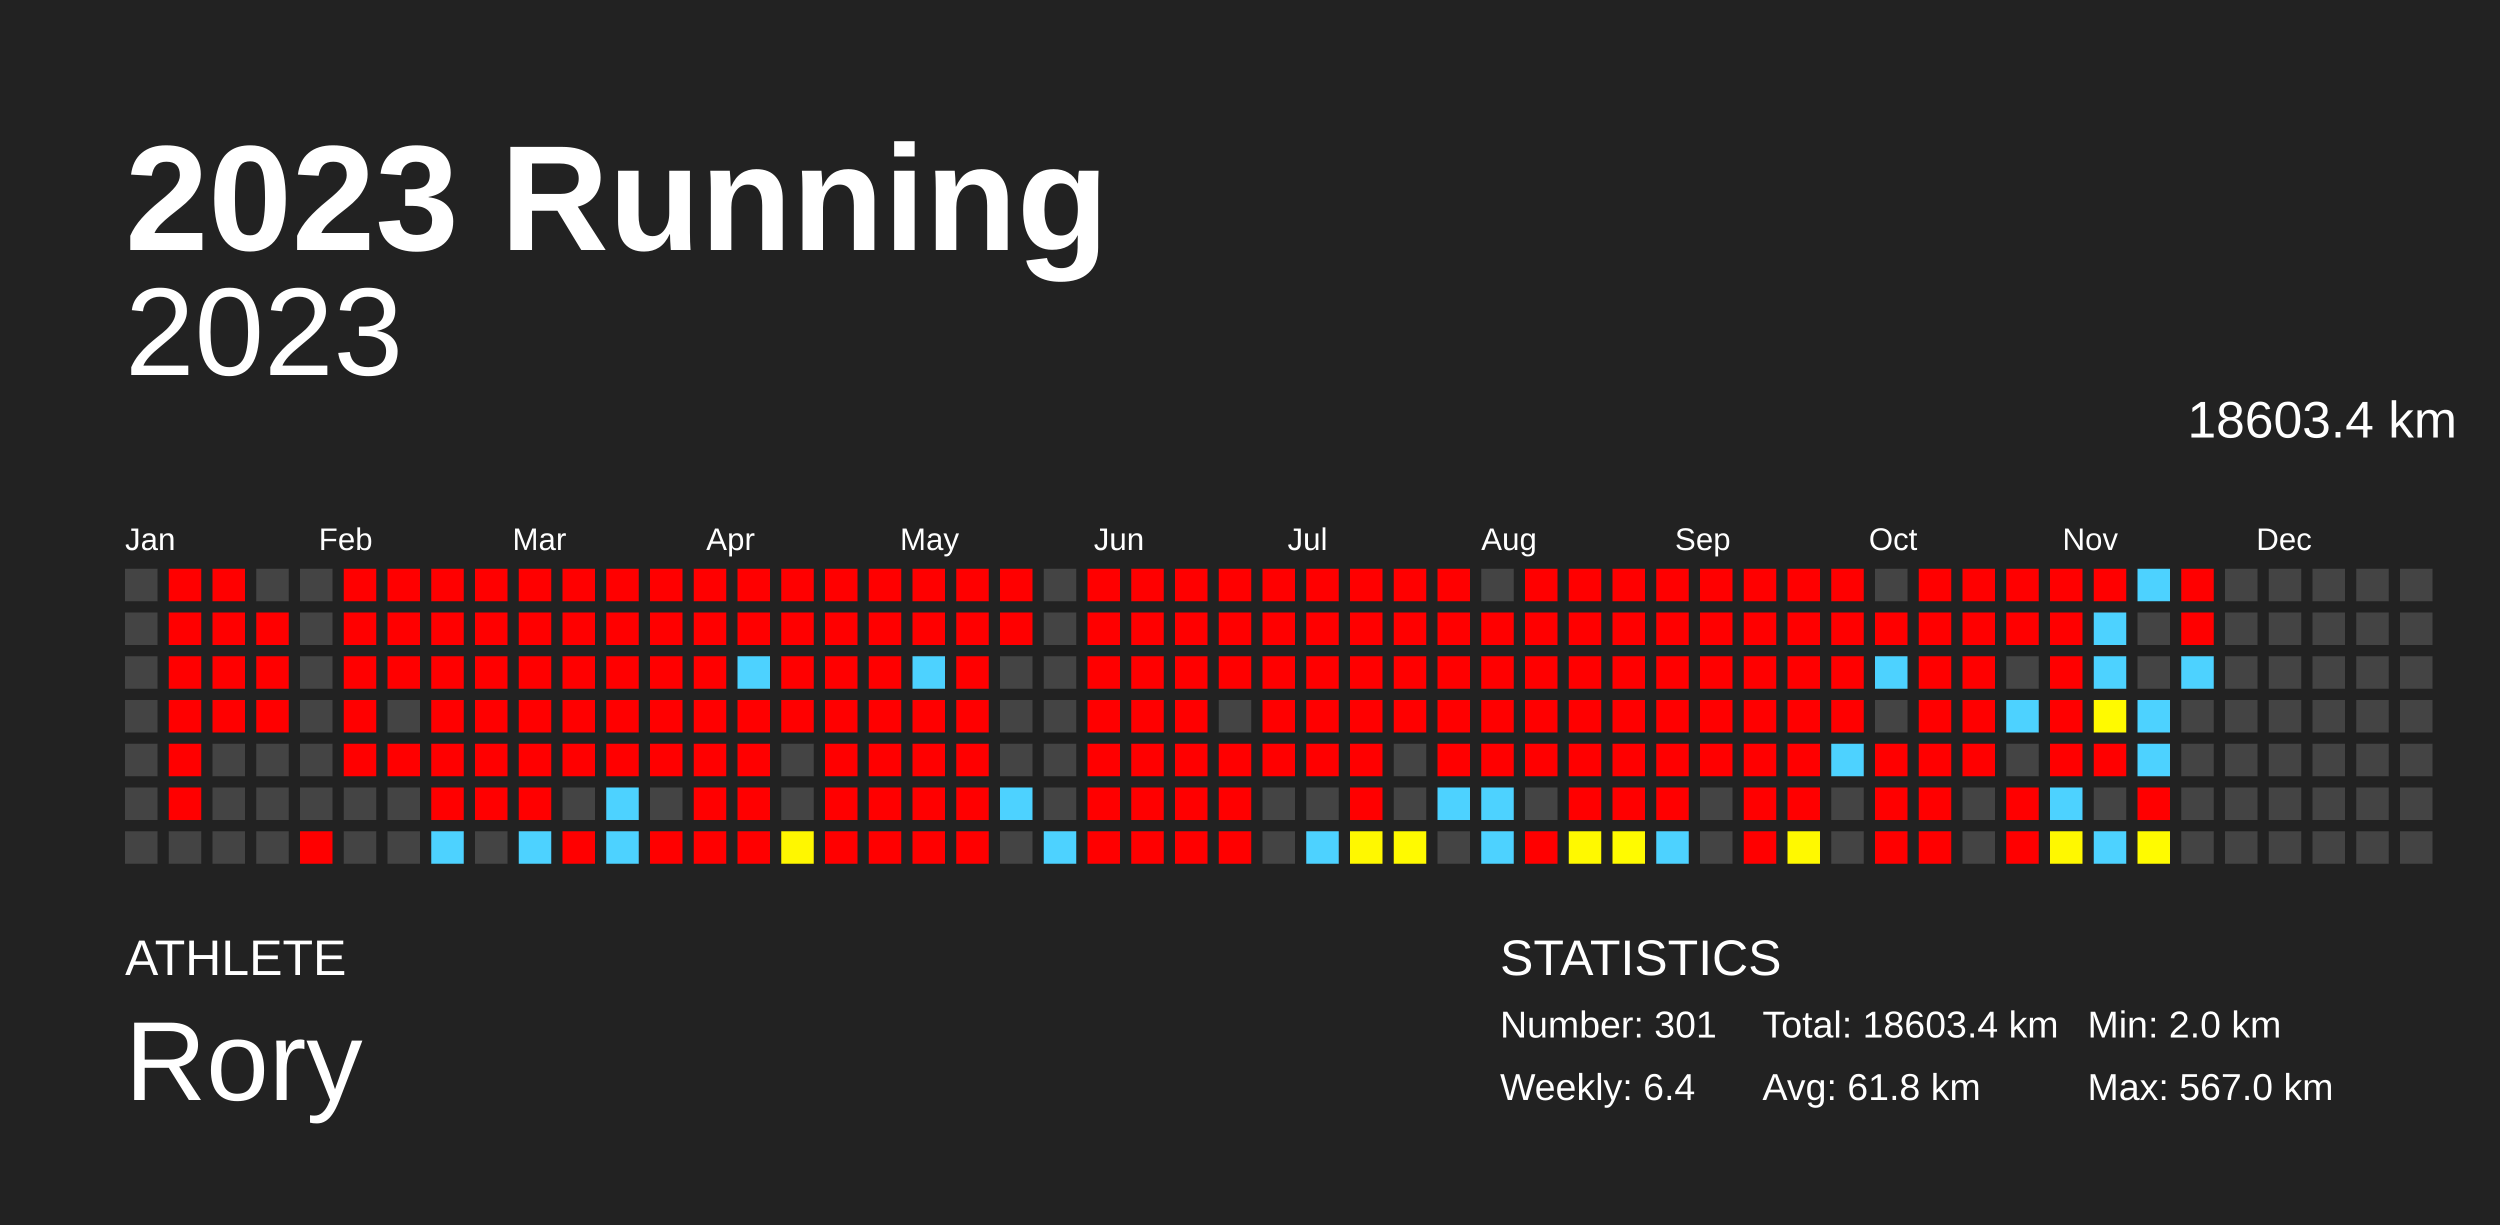
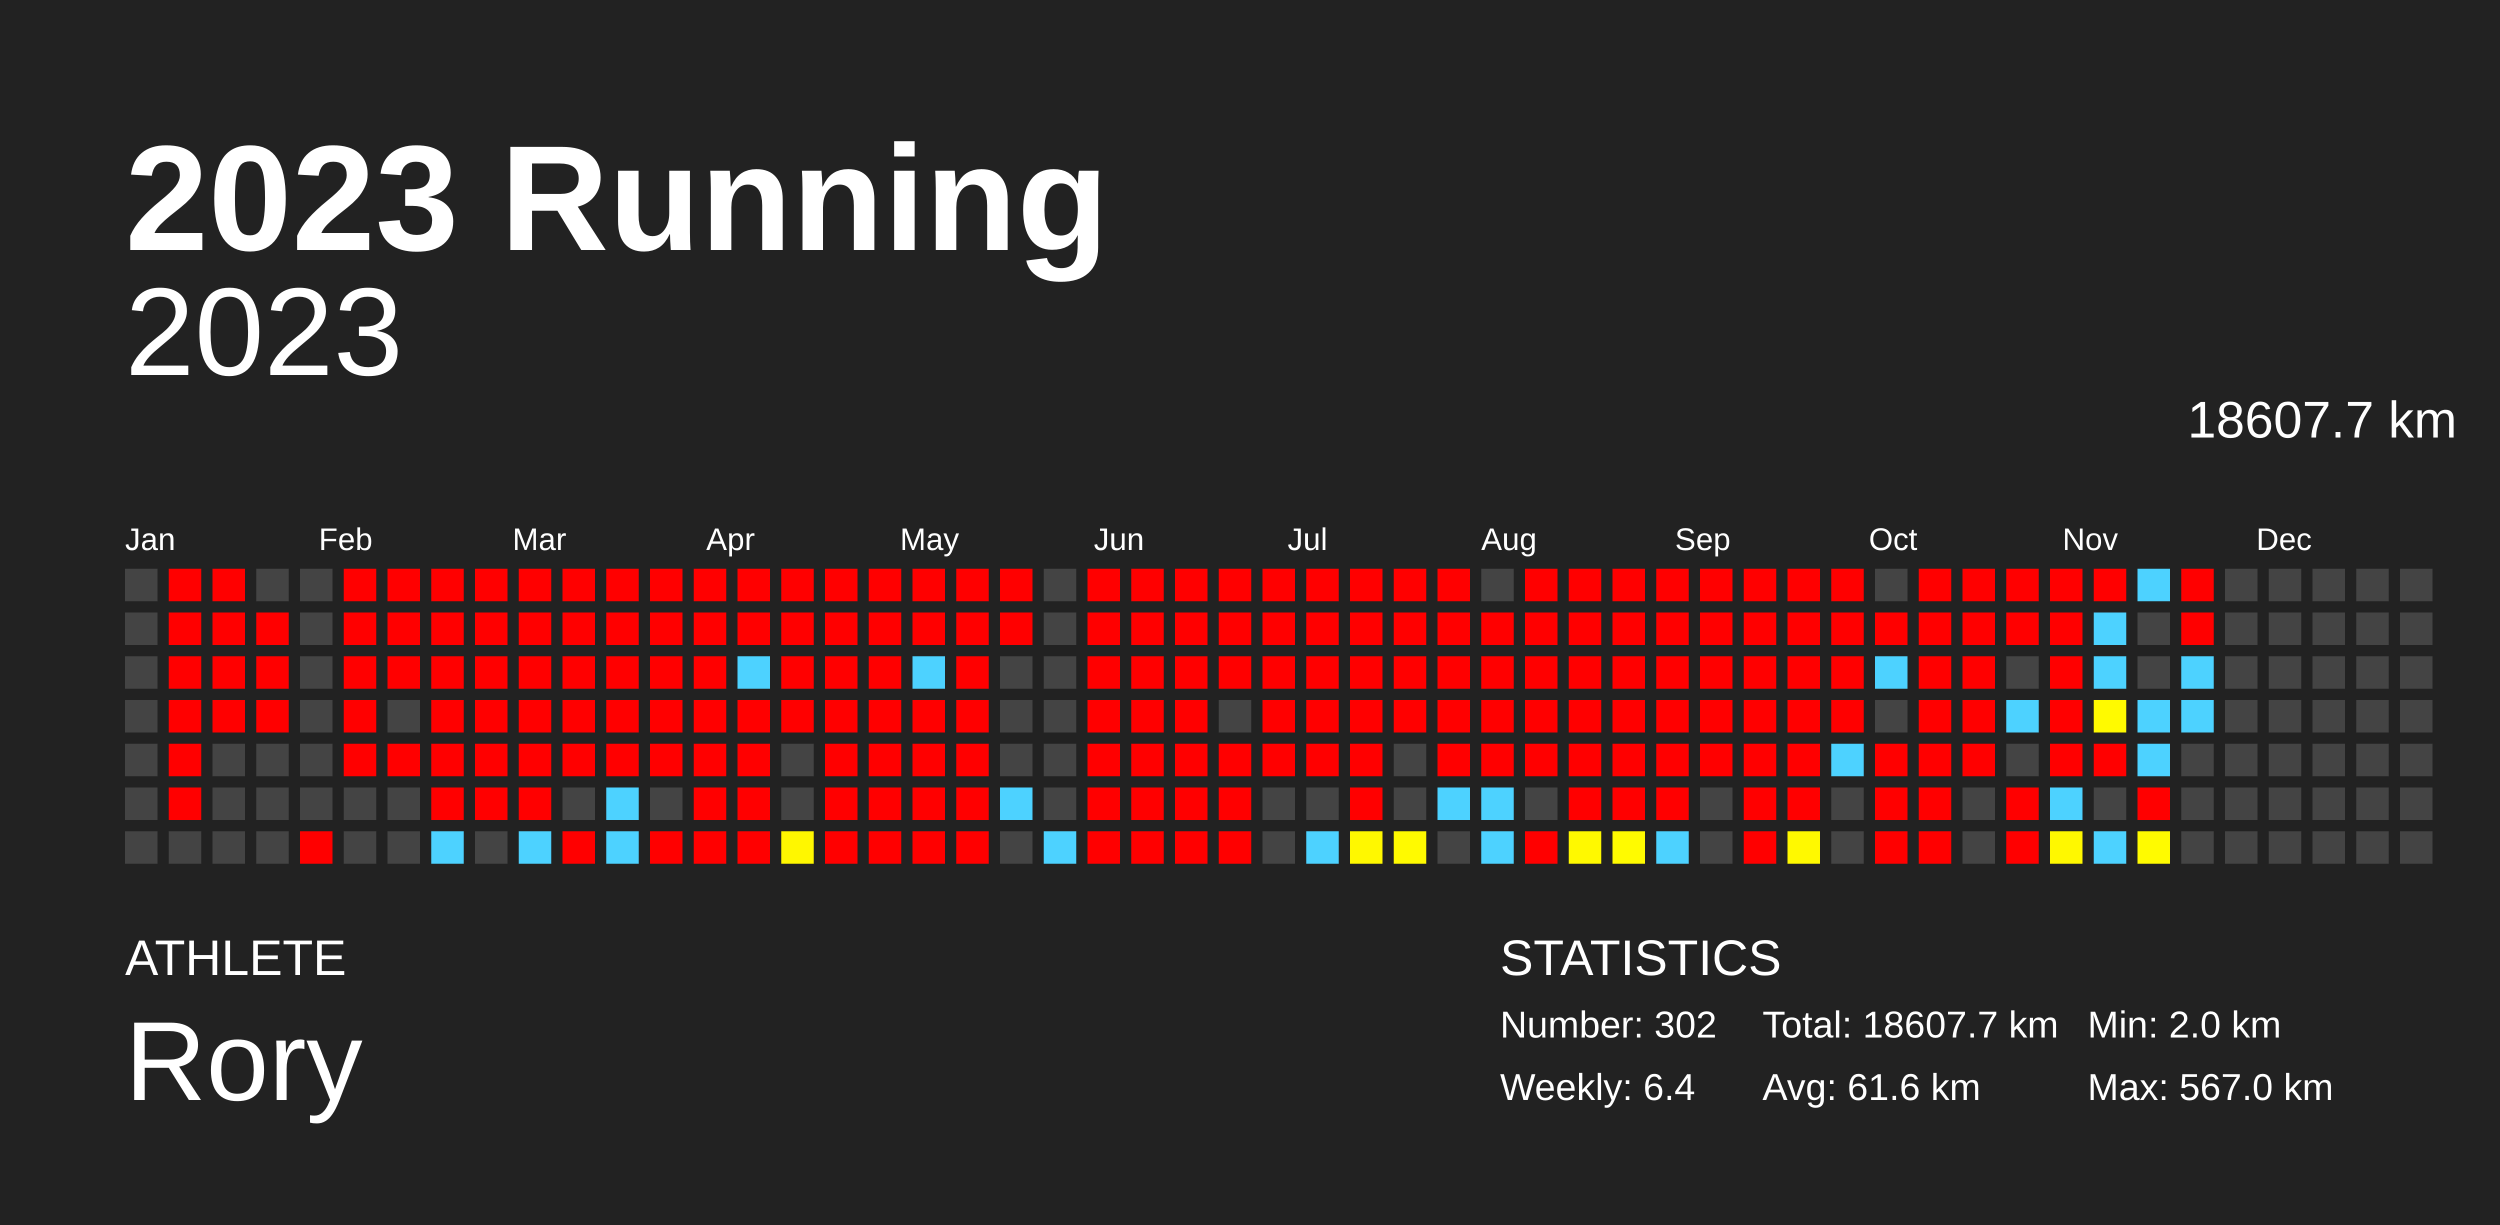
<svg xmlns="http://www.w3.org/2000/svg" baseProfile="full" height="98mm" version="1.1" viewBox="0,0,200,98" width="200mm">
  <defs />
  <rect fill="#222222" height="98" width="200" x="0" y="0" />
  <text fill="#FFFFFF" style="font-size:12px; font-family:Arial; font-weight:bold;" x="10" y="20">2023 Running</text>
  <text fill="#FFFFFF" style="font-size:4px; font-family:Arial" x="10" y="78">ATHLETE</text>
  <text fill="#FFFFFF" style="font-size:9px; font-family:Arial" x="10" y="88">Rory</text>
  <text fill="#FFFFFF" style="font-size:4px; font-family:Arial" x="120" y="78">STATISTICS</text>
-   <text fill="#FFFFFF" style="font-size:3px; font-family:Arial" x="120" y="83">Number: 301</text>
+   <text fill="#FFFFFF" style="font-size:3px; font-family:Arial" x="120" y="83">Number: 302</text>
  <text fill="#FFFFFF" style="font-size:3px; font-family:Arial" x="120" y="88">Weekly: 6.4</text>
-   <text fill="#FFFFFF" style="font-size:3px; font-family:Arial" x="141" y="83">Total: 18603.4 km</text>
-   <text fill="#FFFFFF" style="font-size:3px; font-family:Arial" x="141" y="88">Avg: 61.8 km</text>
+   <text fill="#FFFFFF" style="font-size:3px; font-family:Arial" x="141" y="83">Total: 18607.7 km</text>
+   <text fill="#FFFFFF" style="font-size:3px; font-family:Arial" x="141" y="88">Avg: 61.6 km</text>
  <text fill="#FFFFFF" style="font-size:3px; font-family:Arial" x="167" y="83">Min: 2.0 km</text>
  <text fill="#FFFFFF" style="font-size:3px; font-family:Arial" x="167" y="88">Max: 567.0 km</text>
  <text alignment-baseline="hanging" fill="#FFFFFF" style="font-size:10.0px; font-family:Arial;" x="10" y="30">2023</text>
-   <text alignment-baseline="hanging" fill="#FFFFFF" style="font-size:4.125px; font-family:Arial;" x="175" y="35">18603.4 km</text>
+   <text alignment-baseline="hanging" fill="#FFFFFF" style="font-size:4.125px; font-family:Arial;" x="175" y="35">18607.7 km</text>
  <text fill="#FFFFFF" style="font-size:2.5px; font-family:Arial" x="10.0" y="44">Jan</text>
  <text fill="#FFFFFF" style="font-size:2.5px; font-family:Arial" x="25.5" y="44">Feb</text>
  <text fill="#FFFFFF" style="font-size:2.5px; font-family:Arial" x="41.0" y="44">Mar</text>
  <text fill="#FFFFFF" style="font-size:2.5px; font-family:Arial" x="56.5" y="44">Apr</text>
  <text fill="#FFFFFF" style="font-size:2.5px; font-family:Arial" x="72.0" y="44">May</text>
  <text fill="#FFFFFF" style="font-size:2.5px; font-family:Arial" x="87.5" y="44">Jun</text>
  <text fill="#FFFFFF" style="font-size:2.5px; font-family:Arial" x="103.0" y="44">Jul</text>
  <text fill="#FFFFFF" style="font-size:2.5px; font-family:Arial" x="118.5" y="44">Aug</text>
  <text fill="#FFFFFF" style="font-size:2.5px; font-family:Arial" x="134.0" y="44">Sep</text>
  <text fill="#FFFFFF" style="font-size:2.5px; font-family:Arial" x="149.5" y="44">Oct</text>
  <text fill="#FFFFFF" style="font-size:2.5px; font-family:Arial" x="165.0" y="44">Nov</text>
  <text fill="#FFFFFF" style="font-size:2.5px; font-family:Arial" x="180.5" y="44">Dec</text>
  <rect fill="#444444" height="2.6" width="2.6" x="10.0" y="45.5" />
  <rect fill="#444444" height="2.6" width="2.6" x="10.0" y="49.0" />
  <rect fill="#444444" height="2.6" width="2.6" x="10.0" y="52.5" />
  <rect fill="#444444" height="2.6" width="2.6" x="10.0" y="56.0" />
  <rect fill="#444444" height="2.6" width="2.6" x="10.0" y="59.5" />
  <rect fill="#444444" height="2.6" width="2.6" x="10.0" y="63.0" />
  <rect fill="#444444" height="2.6" width="2.6" x="10.0" y="66.5" />
  <rect fill="red" height="2.6" width="2.6" x="13.5" y="45.5" />
  <rect fill="red" height="2.6" width="2.6" x="13.5" y="49.0" />
  <rect fill="red" height="2.6" width="2.6" x="13.5" y="52.5" />
  <rect fill="red" height="2.6" width="2.6" x="13.5" y="56.0" />
  <rect fill="red" height="2.6" width="2.6" x="13.5" y="59.5" />
  <rect fill="red" height="2.6" width="2.6" x="13.5" y="63.0" />
  <rect fill="#444444" height="2.6" width="2.6" x="13.5" y="66.5" />
  <rect fill="red" height="2.6" width="2.6" x="17.0" y="45.5" />
  <rect fill="red" height="2.6" width="2.6" x="17.0" y="49.0" />
  <rect fill="red" height="2.6" width="2.6" x="17.0" y="52.5" />
  <rect fill="red" height="2.6" width="2.6" x="17.0" y="56.0" />
  <rect fill="#444444" height="2.6" width="2.6" x="17.0" y="59.5" />
  <rect fill="#444444" height="2.6" width="2.6" x="17.0" y="63.0" />
  <rect fill="#444444" height="2.6" width="2.6" x="17.0" y="66.5" />
  <rect fill="#444444" height="2.6" width="2.6" x="20.5" y="45.5" />
  <rect fill="red" height="2.6" width="2.6" x="20.5" y="49.0" />
  <rect fill="red" height="2.6" width="2.6" x="20.5" y="52.5" />
  <rect fill="red" height="2.6" width="2.6" x="20.5" y="56.0" />
  <rect fill="#444444" height="2.6" width="2.6" x="20.5" y="59.5" />
  <rect fill="#444444" height="2.6" width="2.6" x="20.5" y="63.0" />
  <rect fill="#444444" height="2.6" width="2.6" x="20.5" y="66.5" />
  <rect fill="#444444" height="2.6" width="2.6" x="24.0" y="45.5" />
  <rect fill="#444444" height="2.6" width="2.6" x="24.0" y="49.0" />
  <rect fill="#444444" height="2.6" width="2.6" x="24.0" y="52.5" />
  <rect fill="#444444" height="2.6" width="2.6" x="24.0" y="56.0" />
  <rect fill="#444444" height="2.6" width="2.6" x="24.0" y="59.5" />
  <rect fill="#444444" height="2.6" width="2.6" x="24.0" y="63.0" />
  <rect fill="red" height="2.6" width="2.6" x="24.0" y="66.5" />
  <rect fill="red" height="2.6" width="2.6" x="27.5" y="45.5" />
  <rect fill="red" height="2.6" width="2.6" x="27.5" y="49.0" />
  <rect fill="red" height="2.6" width="2.6" x="27.5" y="52.5" />
  <rect fill="red" height="2.6" width="2.6" x="27.5" y="56.0" />
  <rect fill="red" height="2.6" width="2.6" x="27.5" y="59.5" />
  <rect fill="#444444" height="2.6" width="2.6" x="27.5" y="63.0" />
  <rect fill="#444444" height="2.6" width="2.6" x="27.5" y="66.5" />
  <rect fill="red" height="2.6" width="2.6" x="31.0" y="45.5" />
  <rect fill="red" height="2.6" width="2.6" x="31.0" y="49.0" />
  <rect fill="red" height="2.6" width="2.6" x="31.0" y="52.5" />
  <rect fill="#444444" height="2.6" width="2.6" x="31.0" y="56.0" />
  <rect fill="red" height="2.6" width="2.6" x="31.0" y="59.5" />
  <rect fill="#444444" height="2.6" width="2.6" x="31.0" y="63.0" />
  <rect fill="#444444" height="2.6" width="2.6" x="31.0" y="66.5" />
  <rect fill="red" height="2.6" width="2.6" x="34.5" y="45.5" />
  <rect fill="red" height="2.6" width="2.6" x="34.5" y="49.0" />
  <rect fill="red" height="2.6" width="2.6" x="34.5" y="52.5" />
  <rect fill="red" height="2.6" width="2.6" x="34.5" y="56.0" />
  <rect fill="red" height="2.6" width="2.6" x="34.5" y="59.5" />
  <rect fill="red" height="2.6" width="2.6" x="34.5" y="63.0" />
  <rect fill="#4dd2ff" height="2.6" width="2.6" x="34.5" y="66.5" />
  <rect fill="red" height="2.6" width="2.6" x="38.0" y="45.5" />
  <rect fill="red" height="2.6" width="2.6" x="38.0" y="49.0" />
  <rect fill="red" height="2.6" width="2.6" x="38.0" y="52.5" />
  <rect fill="red" height="2.6" width="2.6" x="38.0" y="56.0" />
  <rect fill="red" height="2.6" width="2.6" x="38.0" y="59.5" />
  <rect fill="red" height="2.6" width="2.6" x="38.0" y="63.0" />
  <rect fill="#444444" height="2.6" width="2.6" x="38.0" y="66.5" />
  <rect fill="red" height="2.6" width="2.6" x="41.5" y="45.5" />
  <rect fill="red" height="2.6" width="2.6" x="41.5" y="49.0" />
  <rect fill="red" height="2.6" width="2.6" x="41.5" y="52.5" />
  <rect fill="red" height="2.6" width="2.6" x="41.5" y="56.0" />
  <rect fill="red" height="2.6" width="2.6" x="41.5" y="59.5" />
  <rect fill="red" height="2.6" width="2.6" x="41.5" y="63.0" />
  <rect fill="#4dd2ff" height="2.6" width="2.6" x="41.5" y="66.5" />
  <rect fill="red" height="2.6" width="2.6" x="45.0" y="45.5" />
  <rect fill="red" height="2.6" width="2.6" x="45.0" y="49.0" />
  <rect fill="red" height="2.6" width="2.6" x="45.0" y="52.5" />
  <rect fill="red" height="2.6" width="2.6" x="45.0" y="56.0" />
  <rect fill="red" height="2.6" width="2.6" x="45.0" y="59.5" />
  <rect fill="#444444" height="2.6" width="2.6" x="45.0" y="63.0" />
  <rect fill="red" height="2.6" width="2.6" x="45.0" y="66.5" />
  <rect fill="red" height="2.6" width="2.6" x="48.5" y="45.5" />
  <rect fill="red" height="2.6" width="2.6" x="48.5" y="49.0" />
  <rect fill="red" height="2.6" width="2.6" x="48.5" y="52.5" />
  <rect fill="red" height="2.6" width="2.6" x="48.5" y="56.0" />
  <rect fill="red" height="2.6" width="2.6" x="48.5" y="59.5" />
  <rect fill="#4dd2ff" height="2.6" width="2.6" x="48.5" y="63.0" />
  <rect fill="#4dd2ff" height="2.6" width="2.6" x="48.5" y="66.5" />
  <rect fill="red" height="2.6" width="2.6" x="52.0" y="45.5" />
  <rect fill="red" height="2.6" width="2.6" x="52.0" y="49.0" />
  <rect fill="red" height="2.6" width="2.6" x="52.0" y="52.5" />
  <rect fill="red" height="2.6" width="2.6" x="52.0" y="56.0" />
  <rect fill="red" height="2.6" width="2.6" x="52.0" y="59.5" />
  <rect fill="#444444" height="2.6" width="2.6" x="52.0" y="63.0" />
  <rect fill="red" height="2.6" width="2.6" x="52.0" y="66.5" />
  <rect fill="red" height="2.6" width="2.6" x="55.5" y="45.5" />
  <rect fill="red" height="2.6" width="2.6" x="55.5" y="49.0" />
  <rect fill="red" height="2.6" width="2.6" x="55.5" y="52.5" />
  <rect fill="red" height="2.6" width="2.6" x="55.5" y="56.0" />
  <rect fill="red" height="2.6" width="2.6" x="55.5" y="59.5" />
  <rect fill="red" height="2.6" width="2.6" x="55.5" y="63.0" />
  <rect fill="red" height="2.6" width="2.6" x="55.5" y="66.5" />
  <rect fill="red" height="2.6" width="2.6" x="59.0" y="45.5" />
  <rect fill="red" height="2.6" width="2.6" x="59.0" y="49.0" />
  <rect fill="#4dd2ff" height="2.6" width="2.6" x="59.0" y="52.5" />
  <rect fill="red" height="2.6" width="2.6" x="59.0" y="56.0" />
  <rect fill="red" height="2.6" width="2.6" x="59.0" y="59.5" />
  <rect fill="red" height="2.6" width="2.6" x="59.0" y="63.0" />
  <rect fill="red" height="2.6" width="2.6" x="59.0" y="66.5" />
  <rect fill="red" height="2.6" width="2.6" x="62.5" y="45.5" />
  <rect fill="red" height="2.6" width="2.6" x="62.5" y="49.0" />
  <rect fill="red" height="2.6" width="2.6" x="62.5" y="52.5" />
  <rect fill="red" height="2.6" width="2.6" x="62.5" y="56.0" />
  <rect fill="#444444" height="2.6" width="2.6" x="62.5" y="59.5" />
  <rect fill="#444444" height="2.6" width="2.6" x="62.5" y="63.0" />
  <rect fill="#fff700" height="2.6" width="2.6" x="62.5" y="66.5" />
  <rect fill="red" height="2.6" width="2.6" x="66.0" y="45.5" />
  <rect fill="red" height="2.6" width="2.6" x="66.0" y="49.0" />
  <rect fill="red" height="2.6" width="2.6" x="66.0" y="52.5" />
  <rect fill="red" height="2.6" width="2.6" x="66.0" y="56.0" />
  <rect fill="red" height="2.6" width="2.6" x="66.0" y="59.5" />
  <rect fill="red" height="2.6" width="2.6" x="66.0" y="63.0" />
  <rect fill="red" height="2.6" width="2.6" x="66.0" y="66.5" />
  <rect fill="red" height="2.6" width="2.6" x="69.5" y="45.5" />
  <rect fill="red" height="2.6" width="2.6" x="69.5" y="49.0" />
  <rect fill="red" height="2.6" width="2.6" x="69.5" y="52.5" />
  <rect fill="red" height="2.6" width="2.6" x="69.5" y="56.0" />
  <rect fill="red" height="2.6" width="2.6" x="69.5" y="59.5" />
  <rect fill="red" height="2.6" width="2.6" x="69.5" y="63.0" />
  <rect fill="red" height="2.6" width="2.6" x="69.5" y="66.5" />
  <rect fill="red" height="2.6" width="2.6" x="73.0" y="45.5" />
  <rect fill="red" height="2.6" width="2.6" x="73.0" y="49.0" />
  <rect fill="#4dd2ff" height="2.6" width="2.6" x="73.0" y="52.5" />
  <rect fill="red" height="2.6" width="2.6" x="73.0" y="56.0" />
  <rect fill="red" height="2.6" width="2.6" x="73.0" y="59.5" />
  <rect fill="red" height="2.6" width="2.6" x="73.0" y="63.0" />
  <rect fill="red" height="2.6" width="2.6" x="73.0" y="66.5" />
  <rect fill="red" height="2.6" width="2.6" x="76.5" y="45.5" />
  <rect fill="red" height="2.6" width="2.6" x="76.5" y="49.0" />
  <rect fill="red" height="2.6" width="2.6" x="76.5" y="52.5" />
  <rect fill="red" height="2.6" width="2.6" x="76.5" y="56.0" />
  <rect fill="red" height="2.6" width="2.6" x="76.5" y="59.5" />
  <rect fill="red" height="2.6" width="2.6" x="76.5" y="63.0" />
  <rect fill="red" height="2.6" width="2.6" x="76.5" y="66.5" />
  <rect fill="red" height="2.6" width="2.6" x="80.0" y="45.5" />
  <rect fill="red" height="2.6" width="2.6" x="80.0" y="49.0" />
  <rect fill="#444444" height="2.6" width="2.6" x="80.0" y="52.5" />
  <rect fill="#444444" height="2.6" width="2.6" x="80.0" y="56.0" />
  <rect fill="#444444" height="2.6" width="2.6" x="80.0" y="59.5" />
  <rect fill="#4dd2ff" height="2.6" width="2.6" x="80.0" y="63.0" />
  <rect fill="#444444" height="2.6" width="2.6" x="80.0" y="66.5" />
  <rect fill="#444444" height="2.6" width="2.6" x="83.5" y="45.5" />
  <rect fill="#444444" height="2.6" width="2.6" x="83.5" y="49.0" />
  <rect fill="#444444" height="2.6" width="2.6" x="83.5" y="52.5" />
  <rect fill="#444444" height="2.6" width="2.6" x="83.5" y="56.0" />
  <rect fill="#444444" height="2.6" width="2.6" x="83.5" y="59.5" />
  <rect fill="#444444" height="2.6" width="2.6" x="83.5" y="63.0" />
  <rect fill="#4dd2ff" height="2.6" width="2.6" x="83.5" y="66.5" />
  <rect fill="red" height="2.6" width="2.6" x="87.0" y="45.5" />
  <rect fill="red" height="2.6" width="2.6" x="87.0" y="49.0" />
  <rect fill="red" height="2.6" width="2.6" x="87.0" y="52.5" />
  <rect fill="red" height="2.6" width="2.6" x="87.0" y="56.0" />
  <rect fill="red" height="2.6" width="2.6" x="87.0" y="59.5" />
  <rect fill="red" height="2.6" width="2.6" x="87.0" y="63.0" />
  <rect fill="red" height="2.6" width="2.6" x="87.0" y="66.5" />
  <rect fill="red" height="2.6" width="2.6" x="90.5" y="45.5" />
  <rect fill="red" height="2.6" width="2.6" x="90.5" y="49.0" />
  <rect fill="red" height="2.6" width="2.6" x="90.5" y="52.5" />
  <rect fill="red" height="2.6" width="2.6" x="90.5" y="56.0" />
  <rect fill="red" height="2.6" width="2.6" x="90.5" y="59.5" />
  <rect fill="red" height="2.6" width="2.6" x="90.5" y="63.0" />
  <rect fill="red" height="2.6" width="2.6" x="90.5" y="66.5" />
  <rect fill="red" height="2.6" width="2.6" x="94.0" y="45.5" />
  <rect fill="red" height="2.6" width="2.6" x="94.0" y="49.0" />
  <rect fill="red" height="2.6" width="2.6" x="94.0" y="52.5" />
  <rect fill="red" height="2.6" width="2.6" x="94.0" y="56.0" />
  <rect fill="red" height="2.6" width="2.6" x="94.0" y="59.5" />
  <rect fill="red" height="2.6" width="2.6" x="94.0" y="63.0" />
  <rect fill="red" height="2.6" width="2.6" x="94.0" y="66.5" />
  <rect fill="red" height="2.6" width="2.6" x="97.5" y="45.5" />
  <rect fill="red" height="2.6" width="2.6" x="97.5" y="49.0" />
  <rect fill="red" height="2.6" width="2.6" x="97.5" y="52.5" />
  <rect fill="#444444" height="2.6" width="2.6" x="97.5" y="56.0" />
  <rect fill="red" height="2.6" width="2.6" x="97.5" y="59.5" />
  <rect fill="red" height="2.6" width="2.6" x="97.5" y="63.0" />
  <rect fill="red" height="2.6" width="2.6" x="97.5" y="66.5" />
  <rect fill="red" height="2.6" width="2.6" x="101.0" y="45.5" />
  <rect fill="red" height="2.6" width="2.6" x="101.0" y="49.0" />
  <rect fill="red" height="2.6" width="2.6" x="101.0" y="52.5" />
  <rect fill="red" height="2.6" width="2.6" x="101.0" y="56.0" />
  <rect fill="red" height="2.6" width="2.6" x="101.0" y="59.5" />
  <rect fill="#444444" height="2.6" width="2.6" x="101.0" y="63.0" />
  <rect fill="#444444" height="2.6" width="2.6" x="101.0" y="66.5" />
  <rect fill="red" height="2.6" width="2.6" x="104.5" y="45.5" />
  <rect fill="red" height="2.6" width="2.6" x="104.5" y="49.0" />
  <rect fill="red" height="2.6" width="2.6" x="104.5" y="52.5" />
  <rect fill="red" height="2.6" width="2.6" x="104.5" y="56.0" />
  <rect fill="red" height="2.6" width="2.6" x="104.5" y="59.5" />
  <rect fill="#444444" height="2.6" width="2.6" x="104.5" y="63.0" />
  <rect fill="#4dd2ff" height="2.6" width="2.6" x="104.5" y="66.5" />
  <rect fill="red" height="2.6" width="2.6" x="108.0" y="45.5" />
  <rect fill="red" height="2.6" width="2.6" x="108.0" y="49.0" />
  <rect fill="red" height="2.6" width="2.6" x="108.0" y="52.5" />
  <rect fill="red" height="2.6" width="2.6" x="108.0" y="56.0" />
  <rect fill="red" height="2.6" width="2.6" x="108.0" y="59.5" />
  <rect fill="red" height="2.6" width="2.6" x="108.0" y="63.0" />
  <rect fill="#fff800" height="2.6" width="2.6" x="108.0" y="66.5" />
  <rect fill="red" height="2.6" width="2.6" x="111.5" y="45.5" />
  <rect fill="red" height="2.6" width="2.6" x="111.5" y="49.0" />
  <rect fill="red" height="2.6" width="2.6" x="111.5" y="52.5" />
  <rect fill="red" height="2.6" width="2.6" x="111.5" y="56.0" />
  <rect fill="#444444" height="2.6" width="2.6" x="111.5" y="59.5" />
  <rect fill="#444444" height="2.6" width="2.6" x="111.5" y="63.0" />
  <rect fill="#fffa00" height="2.6" width="2.6" x="111.5" y="66.5" />
  <rect fill="red" height="2.6" width="2.6" x="115.0" y="45.5" />
  <rect fill="red" height="2.6" width="2.6" x="115.0" y="49.0" />
  <rect fill="red" height="2.6" width="2.6" x="115.0" y="52.5" />
  <rect fill="red" height="2.6" width="2.6" x="115.0" y="56.0" />
  <rect fill="red" height="2.6" width="2.6" x="115.0" y="59.5" />
  <rect fill="#4dd2ff" height="2.6" width="2.6" x="115.0" y="63.0" />
  <rect fill="#444444" height="2.6" width="2.6" x="115.0" y="66.5" />
  <rect fill="#444444" height="2.6" width="2.6" x="118.5" y="45.5" />
  <rect fill="red" height="2.6" width="2.6" x="118.5" y="49.0" />
  <rect fill="red" height="2.6" width="2.6" x="118.5" y="52.5" />
  <rect fill="red" height="2.6" width="2.6" x="118.5" y="56.0" />
  <rect fill="red" height="2.6" width="2.6" x="118.5" y="59.5" />
  <rect fill="#4dd2ff" height="2.6" width="2.6" x="118.5" y="63.0" />
  <rect fill="#4dd2ff" height="2.6" width="2.6" x="118.5" y="66.5" />
  <rect fill="red" height="2.6" width="2.6" x="122.0" y="45.5" />
  <rect fill="red" height="2.6" width="2.6" x="122.0" y="49.0" />
  <rect fill="red" height="2.6" width="2.6" x="122.0" y="52.5" />
  <rect fill="red" height="2.6" width="2.6" x="122.0" y="56.0" />
  <rect fill="red" height="2.6" width="2.6" x="122.0" y="59.5" />
  <rect fill="#444444" height="2.6" width="2.6" x="122.0" y="63.0" />
  <rect fill="red" height="2.6" width="2.6" x="122.0" y="66.5" />
  <rect fill="red" height="2.6" width="2.6" x="125.5" y="45.5" />
  <rect fill="red" height="2.6" width="2.6" x="125.5" y="49.0" />
  <rect fill="red" height="2.6" width="2.6" x="125.5" y="52.5" />
  <rect fill="red" height="2.6" width="2.6" x="125.5" y="56.0" />
  <rect fill="red" height="2.6" width="2.6" x="125.5" y="59.5" />
  <rect fill="red" height="2.6" width="2.6" x="125.5" y="63.0" />
  <rect fill="#fff900" height="2.6" width="2.6" x="125.5" y="66.5" />
  <rect fill="red" height="2.6" width="2.6" x="129.0" y="45.5" />
  <rect fill="red" height="2.6" width="2.6" x="129.0" y="49.0" />
  <rect fill="red" height="2.6" width="2.6" x="129.0" y="52.5" />
  <rect fill="red" height="2.6" width="2.6" x="129.0" y="56.0" />
  <rect fill="red" height="2.6" width="2.6" x="129.0" y="59.5" />
  <rect fill="red" height="2.6" width="2.6" x="129.0" y="63.0" />
  <rect fill="#fffb00" height="2.6" width="2.6" x="129.0" y="66.5" />
  <rect fill="red" height="2.6" width="2.6" x="132.5" y="45.5" />
  <rect fill="red" height="2.6" width="2.6" x="132.5" y="49.0" />
  <rect fill="red" height="2.6" width="2.6" x="132.5" y="52.5" />
  <rect fill="red" height="2.6" width="2.6" x="132.5" y="56.0" />
  <rect fill="red" height="2.6" width="2.6" x="132.5" y="59.5" />
  <rect fill="red" height="2.6" width="2.6" x="132.5" y="63.0" />
  <rect fill="#4dd2ff" height="2.6" width="2.6" x="132.5" y="66.5" />
  <rect fill="red" height="2.6" width="2.6" x="136.0" y="45.5" />
  <rect fill="red" height="2.6" width="2.6" x="136.0" y="49.0" />
  <rect fill="red" height="2.6" width="2.6" x="136.0" y="52.5" />
  <rect fill="red" height="2.6" width="2.6" x="136.0" y="56.0" />
  <rect fill="red" height="2.6" width="2.6" x="136.0" y="59.5" />
  <rect fill="#444444" height="2.6" width="2.6" x="136.0" y="63.0" />
  <rect fill="#444444" height="2.6" width="2.6" x="136.0" y="66.5" />
  <rect fill="red" height="2.6" width="2.6" x="139.5" y="45.5" />
  <rect fill="red" height="2.6" width="2.6" x="139.5" y="49.0" />
  <rect fill="red" height="2.6" width="2.6" x="139.5" y="52.5" />
  <rect fill="red" height="2.6" width="2.6" x="139.5" y="56.0" />
  <rect fill="red" height="2.6" width="2.6" x="139.5" y="59.5" />
  <rect fill="red" height="2.6" width="2.6" x="139.5" y="63.0" />
  <rect fill="red" height="2.6" width="2.6" x="139.5" y="66.5" />
  <rect fill="red" height="2.6" width="2.6" x="143.0" y="45.5" />
  <rect fill="red" height="2.6" width="2.6" x="143.0" y="49.0" />
  <rect fill="red" height="2.6" width="2.6" x="143.0" y="52.5" />
  <rect fill="red" height="2.6" width="2.6" x="143.0" y="56.0" />
  <rect fill="red" height="2.6" width="2.6" x="143.0" y="59.5" />
  <rect fill="red" height="2.6" width="2.6" x="143.0" y="63.0" />
  <rect fill="#fff900" height="2.6" width="2.6" x="143.0" y="66.5" />
  <rect fill="red" height="2.6" width="2.6" x="146.5" y="45.5" />
  <rect fill="red" height="2.6" width="2.6" x="146.5" y="49.0" />
  <rect fill="red" height="2.6" width="2.6" x="146.5" y="52.5" />
  <rect fill="red" height="2.6" width="2.6" x="146.5" y="56.0" />
  <rect fill="#4dd2ff" height="2.6" width="2.6" x="146.5" y="59.5" />
  <rect fill="#444444" height="2.6" width="2.6" x="146.5" y="63.0" />
  <rect fill="#444444" height="2.6" width="2.6" x="146.5" y="66.5" />
  <rect fill="#444444" height="2.6" width="2.6" x="150.0" y="45.5" />
  <rect fill="red" height="2.6" width="2.6" x="150.0" y="49.0" />
  <rect fill="#4dd2ff" height="2.6" width="2.6" x="150.0" y="52.5" />
  <rect fill="#444444" height="2.6" width="2.6" x="150.0" y="56.0" />
  <rect fill="red" height="2.6" width="2.6" x="150.0" y="59.5" />
  <rect fill="red" height="2.6" width="2.6" x="150.0" y="63.0" />
  <rect fill="red" height="2.6" width="2.6" x="150.0" y="66.5" />
  <rect fill="red" height="2.6" width="2.6" x="153.5" y="45.5" />
  <rect fill="red" height="2.6" width="2.6" x="153.5" y="49.0" />
  <rect fill="red" height="2.6" width="2.6" x="153.5" y="52.5" />
  <rect fill="red" height="2.6" width="2.6" x="153.5" y="56.0" />
  <rect fill="red" height="2.6" width="2.6" x="153.5" y="59.5" />
  <rect fill="red" height="2.6" width="2.6" x="153.5" y="63.0" />
  <rect fill="red" height="2.6" width="2.6" x="153.5" y="66.5" />
  <rect fill="red" height="2.6" width="2.6" x="157.0" y="45.5" />
  <rect fill="red" height="2.6" width="2.6" x="157.0" y="49.0" />
  <rect fill="red" height="2.6" width="2.6" x="157.0" y="52.5" />
  <rect fill="red" height="2.6" width="2.6" x="157.0" y="56.0" />
  <rect fill="red" height="2.6" width="2.6" x="157.0" y="59.5" />
  <rect fill="#444444" height="2.6" width="2.6" x="157.0" y="63.0" />
  <rect fill="#444444" height="2.6" width="2.6" x="157.0" y="66.5" />
  <rect fill="red" height="2.6" width="2.6" x="160.5" y="45.5" />
  <rect fill="red" height="2.6" width="2.6" x="160.5" y="49.0" />
  <rect fill="#444444" height="2.6" width="2.6" x="160.5" y="52.5" />
  <rect fill="#4dd2ff" height="2.6" width="2.6" x="160.5" y="56.0" />
  <rect fill="#444444" height="2.6" width="2.6" x="160.5" y="59.5" />
  <rect fill="red" height="2.6" width="2.6" x="160.5" y="63.0" />
  <rect fill="red" height="2.6" width="2.6" x="160.5" y="66.5" />
  <rect fill="red" height="2.6" width="2.6" x="164.0" y="45.5" />
  <rect fill="red" height="2.6" width="2.6" x="164.0" y="49.0" />
  <rect fill="red" height="2.6" width="2.6" x="164.0" y="52.5" />
  <rect fill="red" height="2.6" width="2.6" x="164.0" y="56.0" />
  <rect fill="red" height="2.6" width="2.6" x="164.0" y="59.5" />
  <rect fill="#4dd2ff" height="2.6" width="2.6" x="164.0" y="63.0" />
  <rect fill="#fff800" height="2.6" width="2.6" x="164.0" y="66.5" />
  <rect fill="red" height="2.6" width="2.6" x="167.5" y="45.5" />
  <rect fill="#4dd2ff" height="2.6" width="2.6" x="167.5" y="49.0" />
  <rect fill="#4dd2ff" height="2.6" width="2.6" x="167.5" y="52.5" />
  <rect fill="#fffa00" height="2.6" width="2.6" x="167.5" y="56.0" />
  <rect fill="red" height="2.6" width="2.6" x="167.5" y="59.5" />
  <rect fill="#444444" height="2.6" width="2.6" x="167.5" y="63.0" />
  <rect fill="#4dd2ff" height="2.6" width="2.6" x="167.5" y="66.5" />
  <rect fill="#4dd2ff" height="2.6" width="2.6" x="171.0" y="45.5" />
  <rect fill="#444444" height="2.6" width="2.6" x="171.0" y="49.0" />
  <rect fill="#444444" height="2.6" width="2.6" x="171.0" y="52.5" />
  <rect fill="#4dd2ff" height="2.6" width="2.6" x="171.0" y="56.0" />
  <rect fill="#4dd2ff" height="2.6" width="2.6" x="171.0" y="59.5" />
  <rect fill="red" height="2.6" width="2.6" x="171.0" y="63.0" />
  <rect fill="#fffb00" height="2.6" width="2.6" x="171.0" y="66.5" />
  <rect fill="red" height="2.6" width="2.6" x="174.5" y="45.5" />
  <rect fill="red" height="2.6" width="2.6" x="174.5" y="49.0" />
  <rect fill="#4dd2ff" height="2.6" width="2.6" x="174.5" y="52.5" />
-   <rect fill="#444444" height="2.6" width="2.6" x="174.5" y="56.0" />
+   <rect fill="#4dd2ff" height="2.6" width="2.6" x="174.5" y="56.0" />
  <rect fill="#444444" height="2.6" width="2.6" x="174.5" y="59.5" />
  <rect fill="#444444" height="2.6" width="2.6" x="174.5" y="63.0" />
  <rect fill="#444444" height="2.6" width="2.6" x="174.5" y="66.5" />
  <rect fill="#444444" height="2.6" width="2.6" x="178.0" y="45.5" />
  <rect fill="#444444" height="2.6" width="2.6" x="178.0" y="49.0" />
  <rect fill="#444444" height="2.6" width="2.6" x="178.0" y="52.5" />
  <rect fill="#444444" height="2.6" width="2.6" x="178.0" y="56.0" />
  <rect fill="#444444" height="2.6" width="2.6" x="178.0" y="59.5" />
  <rect fill="#444444" height="2.6" width="2.6" x="178.0" y="63.0" />
  <rect fill="#444444" height="2.6" width="2.6" x="178.0" y="66.5" />
  <rect fill="#444444" height="2.6" width="2.6" x="181.5" y="45.5" />
  <rect fill="#444444" height="2.6" width="2.6" x="181.5" y="49.0" />
  <rect fill="#444444" height="2.6" width="2.6" x="181.5" y="52.5" />
  <rect fill="#444444" height="2.6" width="2.6" x="181.5" y="56.0" />
  <rect fill="#444444" height="2.6" width="2.6" x="181.5" y="59.5" />
  <rect fill="#444444" height="2.6" width="2.6" x="181.5" y="63.0" />
  <rect fill="#444444" height="2.6" width="2.6" x="181.5" y="66.5" />
  <rect fill="#444444" height="2.6" width="2.6" x="185.0" y="45.5" />
  <rect fill="#444444" height="2.6" width="2.6" x="185.0" y="49.0" />
  <rect fill="#444444" height="2.6" width="2.6" x="185.0" y="52.5" />
  <rect fill="#444444" height="2.6" width="2.6" x="185.0" y="56.0" />
  <rect fill="#444444" height="2.6" width="2.6" x="185.0" y="59.5" />
  <rect fill="#444444" height="2.6" width="2.6" x="185.0" y="63.0" />
  <rect fill="#444444" height="2.6" width="2.6" x="185.0" y="66.5" />
  <rect fill="#444444" height="2.6" width="2.6" x="188.5" y="45.5" />
  <rect fill="#444444" height="2.6" width="2.6" x="188.5" y="49.0" />
  <rect fill="#444444" height="2.6" width="2.6" x="188.5" y="52.5" />
  <rect fill="#444444" height="2.6" width="2.6" x="188.5" y="56.0" />
  <rect fill="#444444" height="2.6" width="2.6" x="188.5" y="59.5" />
  <rect fill="#444444" height="2.6" width="2.6" x="188.5" y="63.0" />
  <rect fill="#444444" height="2.6" width="2.6" x="188.5" y="66.5" />
  <rect fill="#444444" height="2.6" width="2.6" x="192.0" y="45.5" />
  <rect fill="#444444" height="2.6" width="2.6" x="192.0" y="49.0" />
  <rect fill="#444444" height="2.6" width="2.6" x="192.0" y="52.5" />
  <rect fill="#444444" height="2.6" width="2.6" x="192.0" y="56.0" />
  <rect fill="#444444" height="2.6" width="2.6" x="192.0" y="59.5" />
  <rect fill="#444444" height="2.6" width="2.6" x="192.0" y="63.0" />
  <rect fill="#444444" height="2.6" width="2.6" x="192.0" y="66.5" />
</svg>
